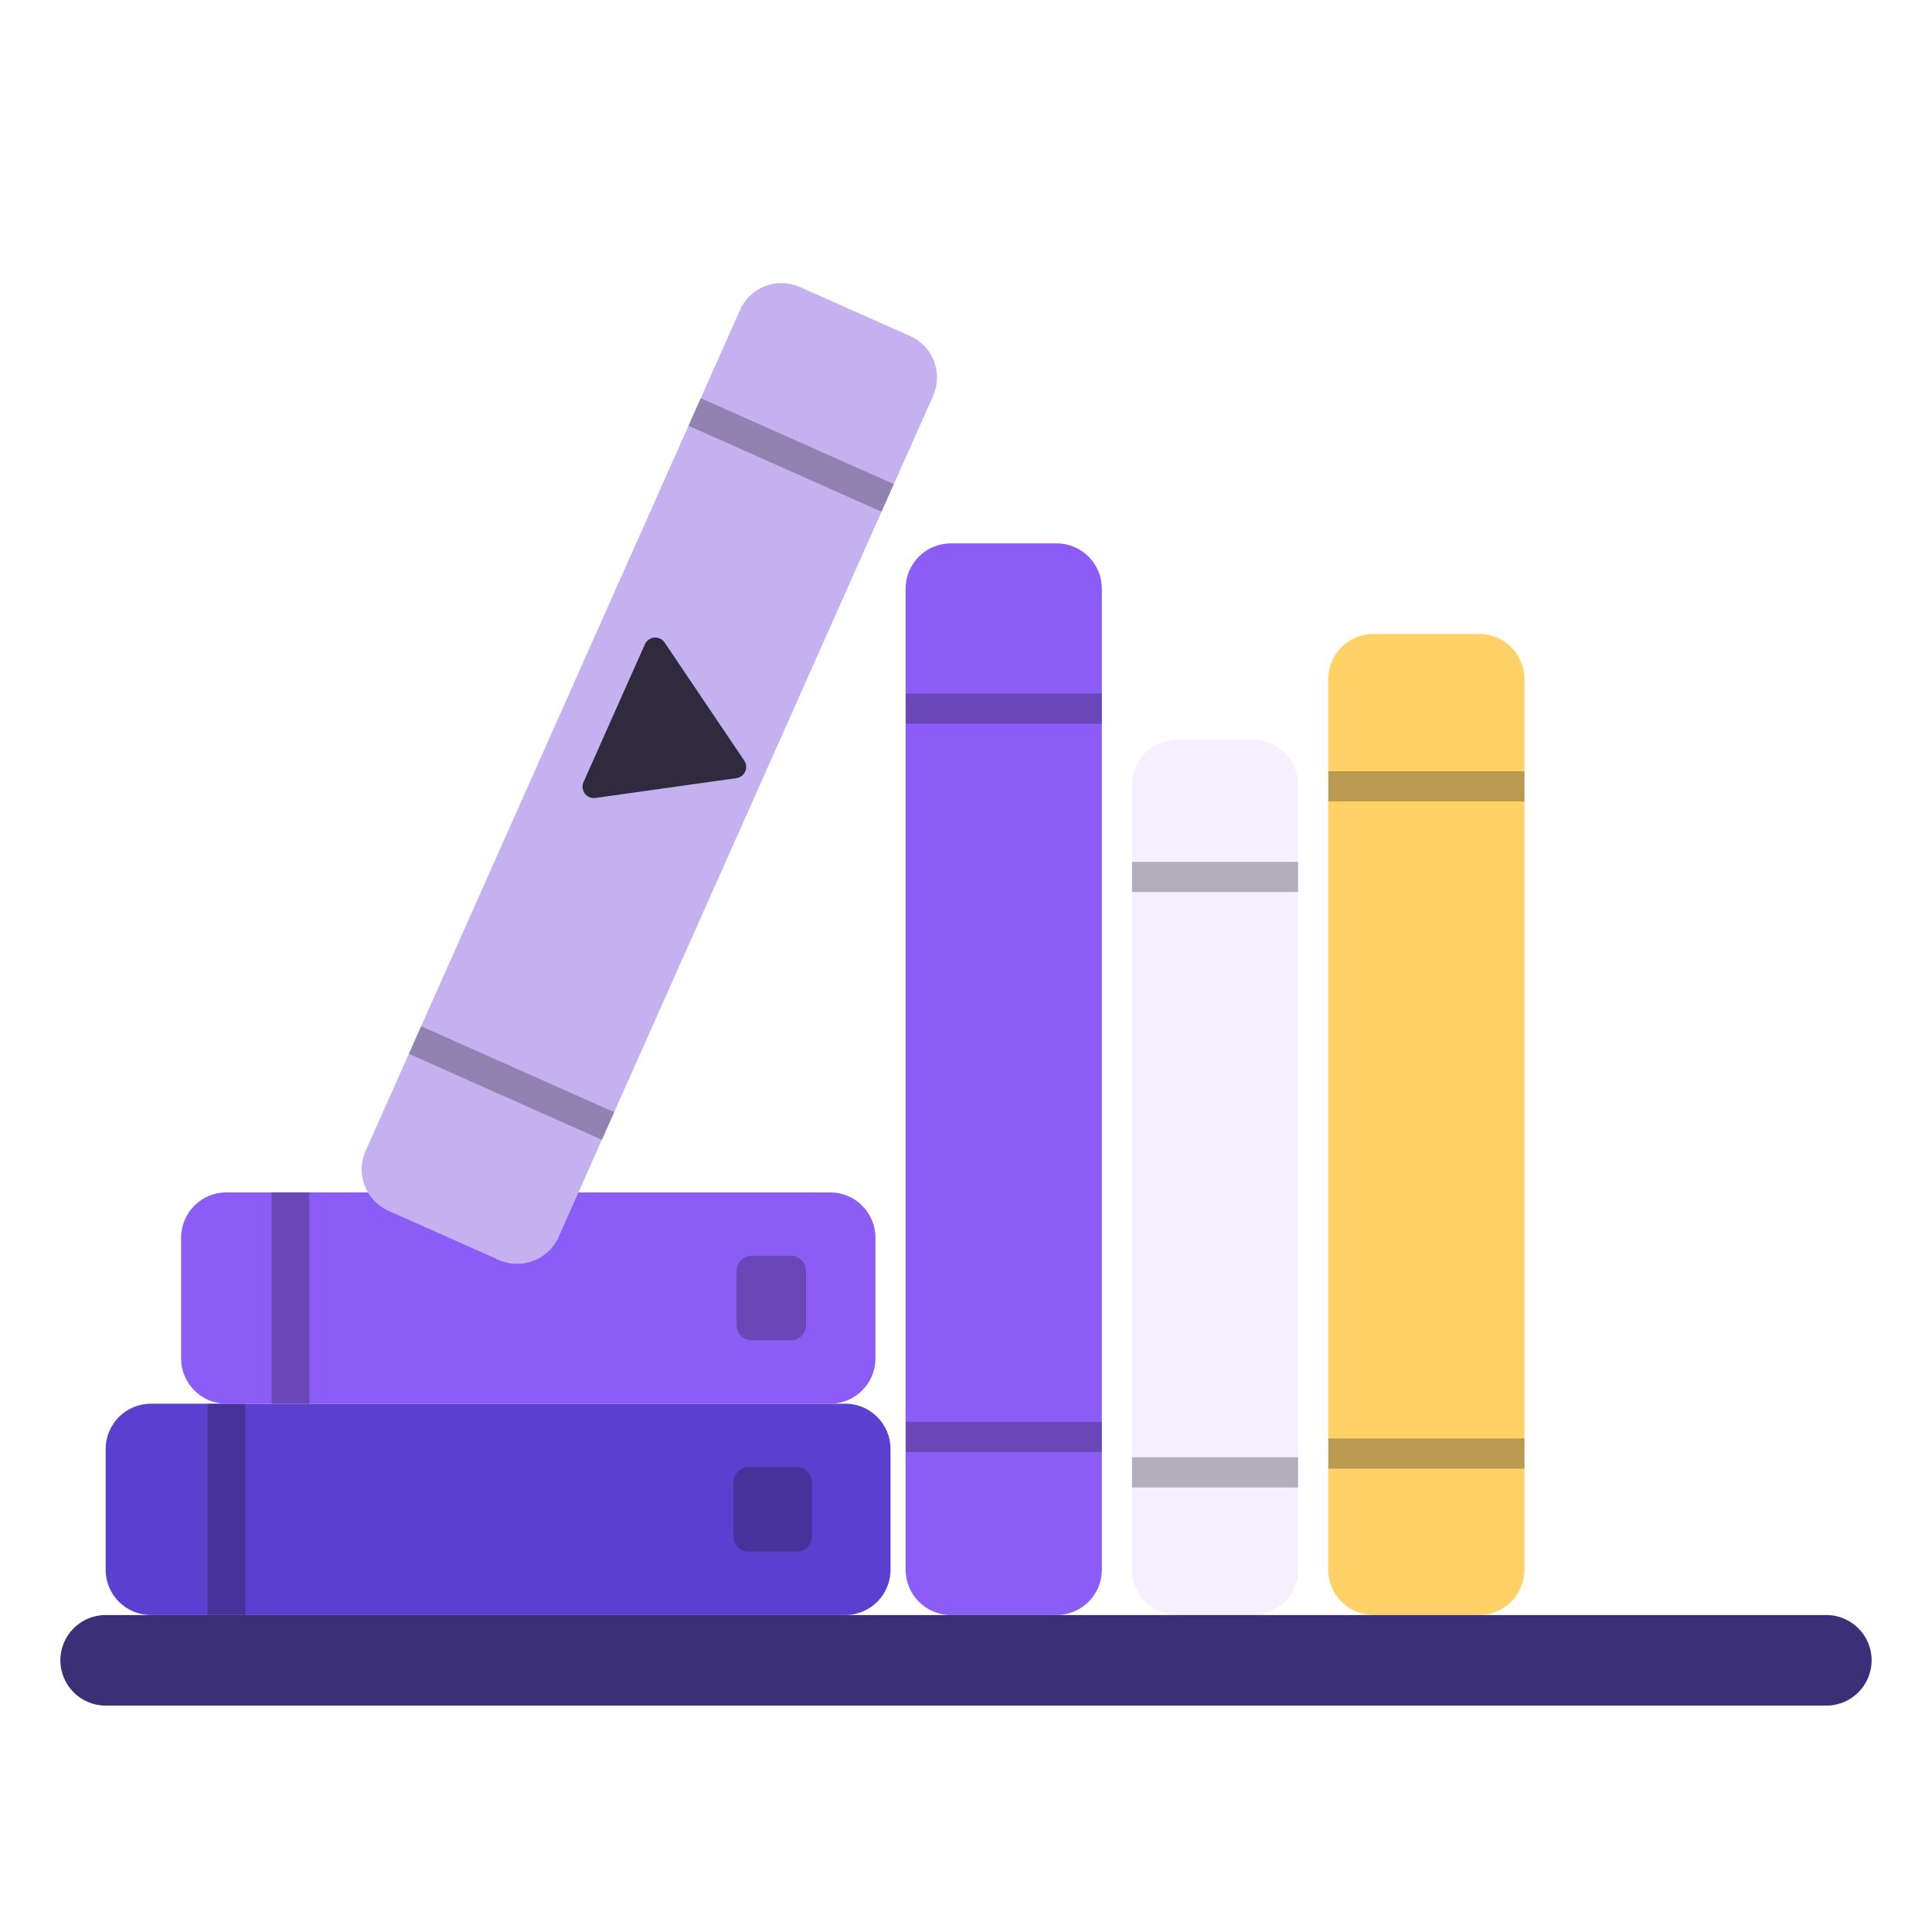
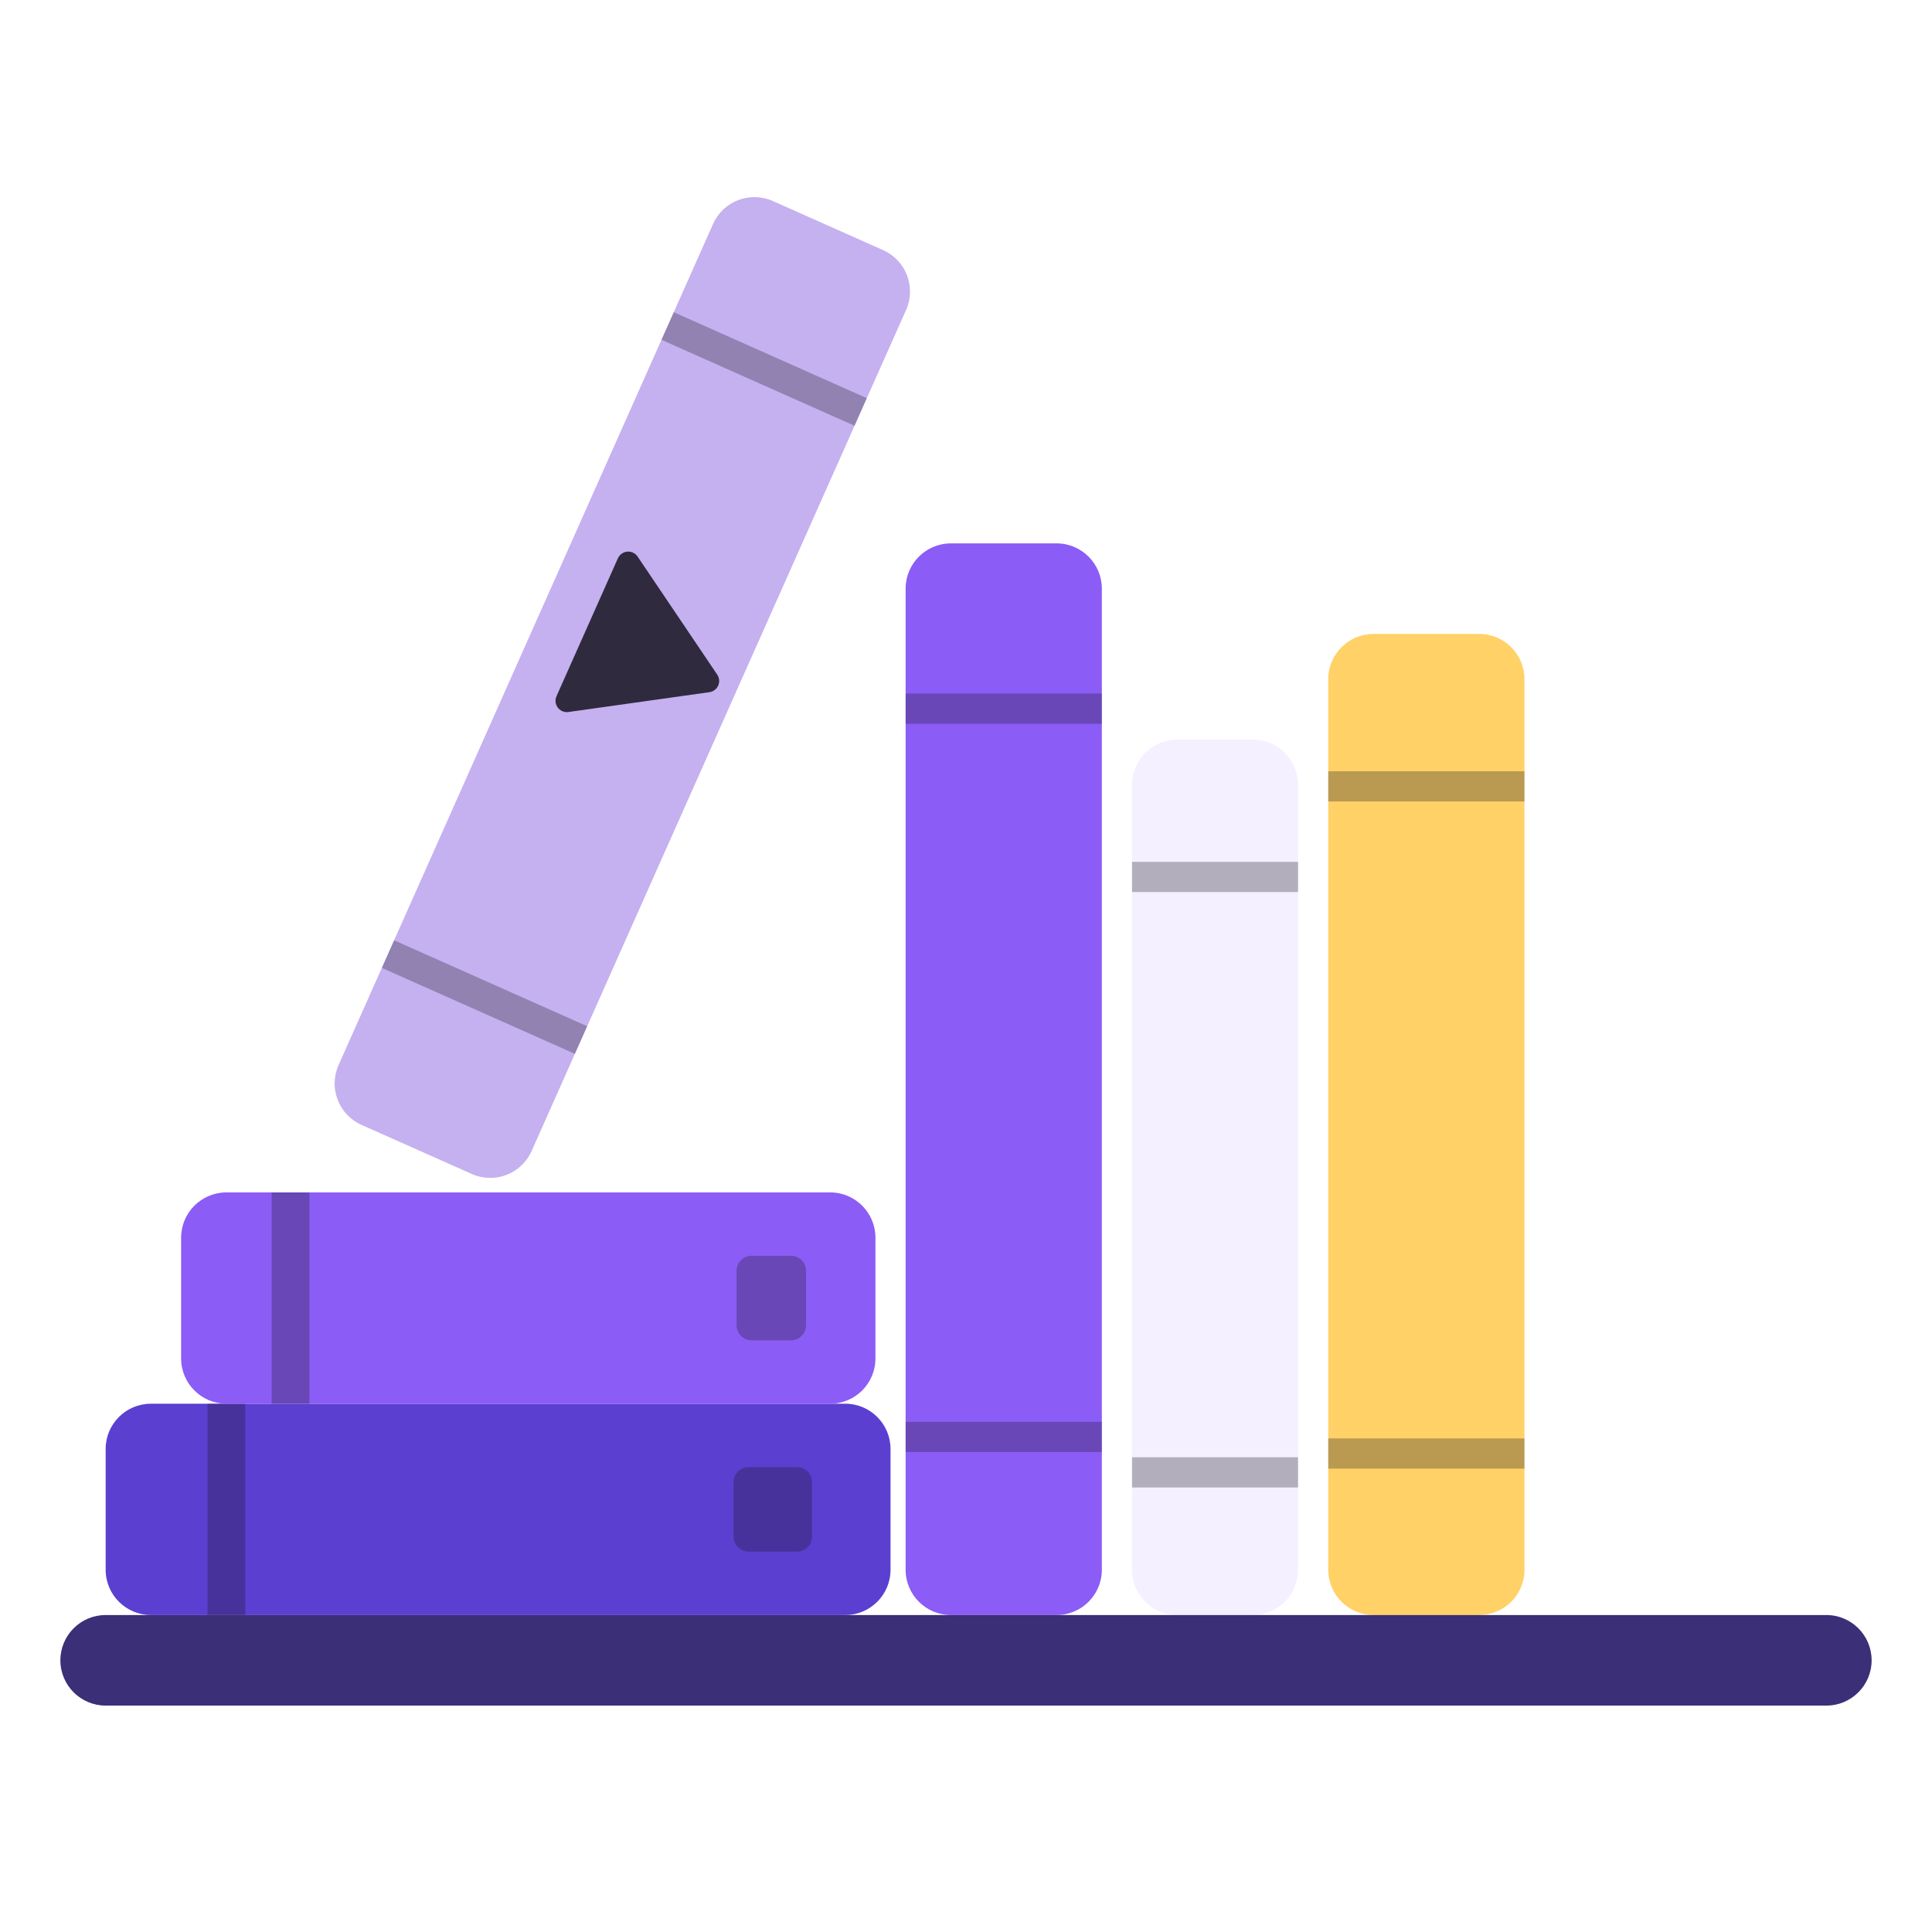
<svg xmlns="http://www.w3.org/2000/svg" viewBox="0 0 256 256" fill="none" role="img" aria-label="yandex-music">
  <rect x="14.0" y="186.0" width="104" height="28" rx="6" fill="#5b3fd1" />
  <rect x="27.5" y="186.0" width="5" height="28" fill="#16131f" opacity=".3" />
  <rect x="97.2" y="194.4" width="10.4" height="11.2" rx="2" fill="#16131f" opacity=".3" />
  <rect x="24.0" y="158.0" width="92" height="28" rx="6" fill="#8b5cf6" />
  <rect x="36.0" y="158.0" width="5" height="28" fill="#16131f" opacity=".3" />
  <rect x="97.6" y="166.4" width="9.2" height="11.2" rx="2" fill="#16131f" opacity=".3" />
-   <g transform="rotate(24 46 158)">
-     <rect x="46" y="24" width="28" height="134" rx="6" fill="#C5B0F0" />
-     <rect x="46" y="42.8" width="28" height="4" fill="#16131f" opacity=".3" />
-     <rect x="46" y="133.9" width="28" height="4" fill="#16131f" opacity=".3" />
-     <polygon points="54.0,75.6 54.0,95.6 70.0,85.6" fill="#16131f" opacity=".85" stroke="#16131f" stroke-width="3" stroke-linejoin="round" />
+   <g transform="rotate(24 68 158)">
+     <rect x="40" y="24" width="28" height="134" rx="6" fill="#C5B0F0" />
+     <rect x="40" y="42.8" width="28" height="4" fill="#16131f" opacity=".3" />
+     <rect x="40" y="133.9" width="28" height="4" fill="#16131f" opacity=".3" />
+     <polygon points="48.0,75.6 48.0,95.6 64.0,85.6" fill="#16131f" opacity=".85" stroke="#16131f" stroke-width="3" stroke-linejoin="round" />
  </g>
  <rect x="120" y="72" width="26" height="142" rx="6" fill="#8b5cf6" />
  <rect x="120" y="91.9" width="26" height="4" fill="#16131f" opacity=".3" />
  <rect x="120" y="188.4" width="26" height="4" fill="#16131f" opacity=".3" />
  <rect x="150" y="98" width="22" height="116" rx="6" fill="#F4F0FF" />
  <rect x="150" y="114.2" width="22" height="4" fill="#16131f" opacity=".3" />
  <rect x="150" y="193.1" width="22" height="4" fill="#16131f" opacity=".3" />
  <rect x="176" y="84" width="26" height="130" rx="6" fill="#FFD166" />
  <rect x="176" y="102.2" width="26" height="4" fill="#16131f" opacity=".3" />
  <rect x="176" y="190.6" width="26" height="4" fill="#16131f" opacity=".3" />
  <rect x="8" y="214" width="240" height="12" rx="6" fill="#3b2f78" />
</svg>
